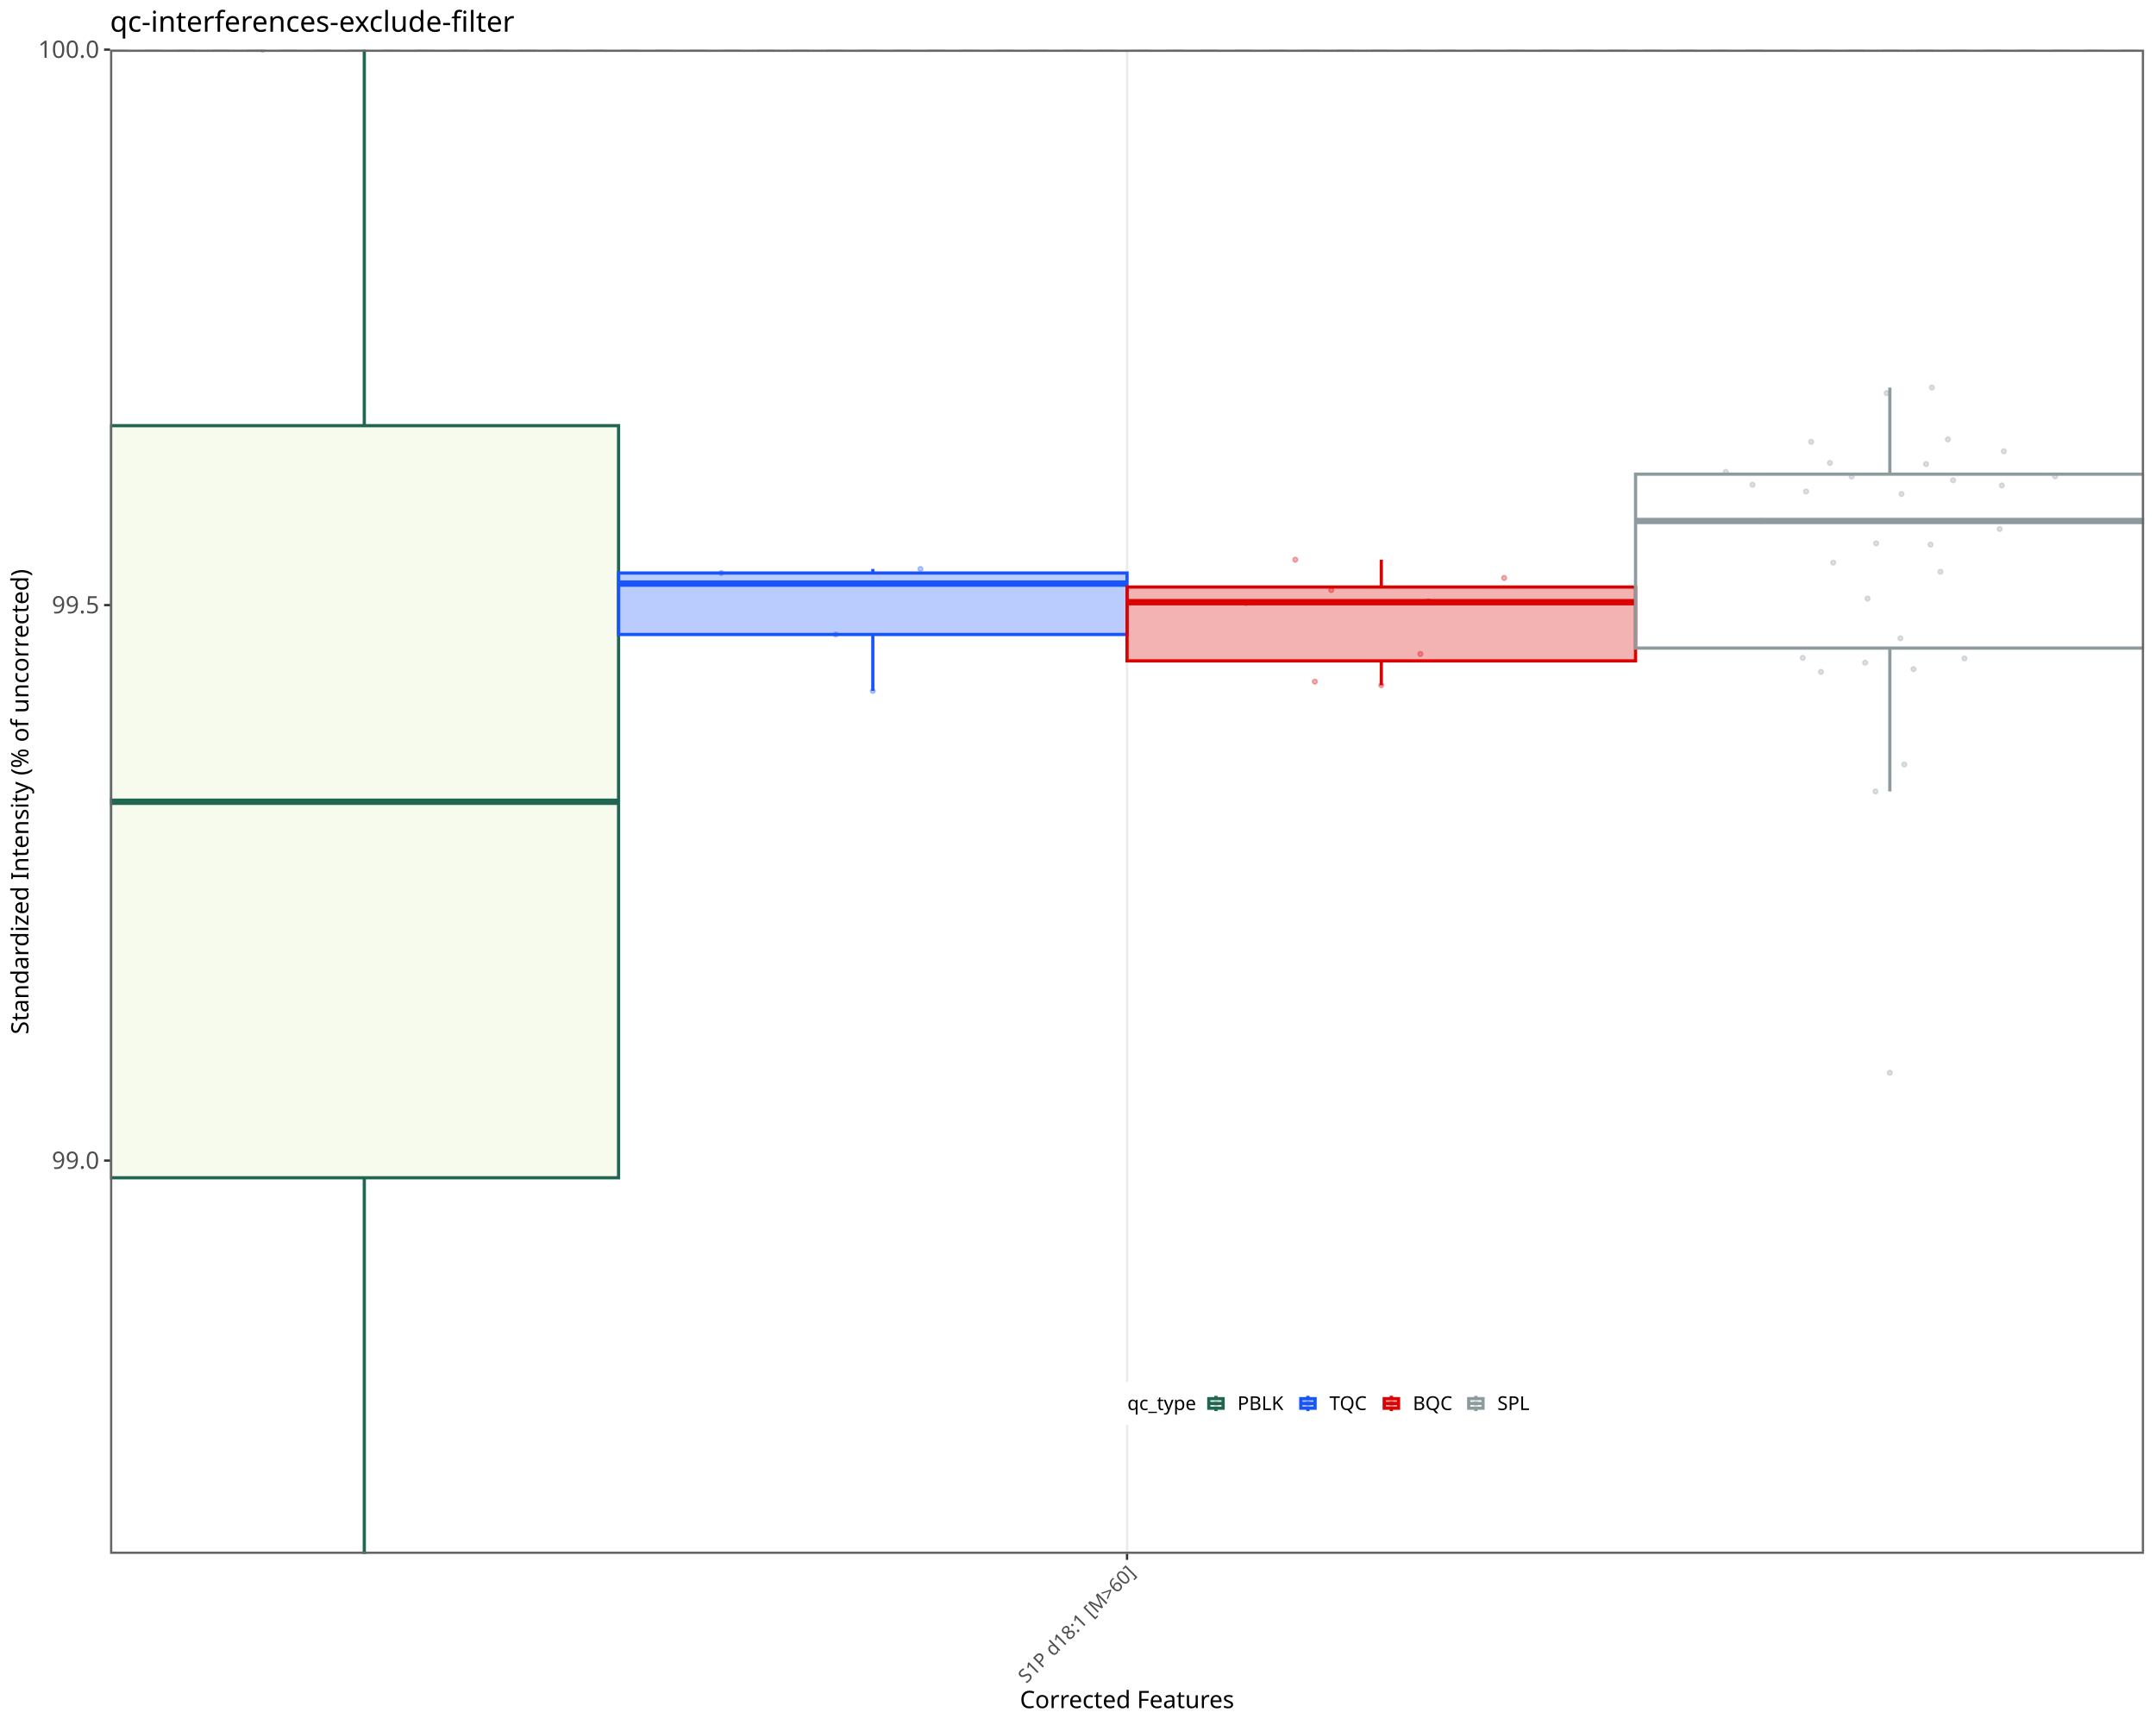
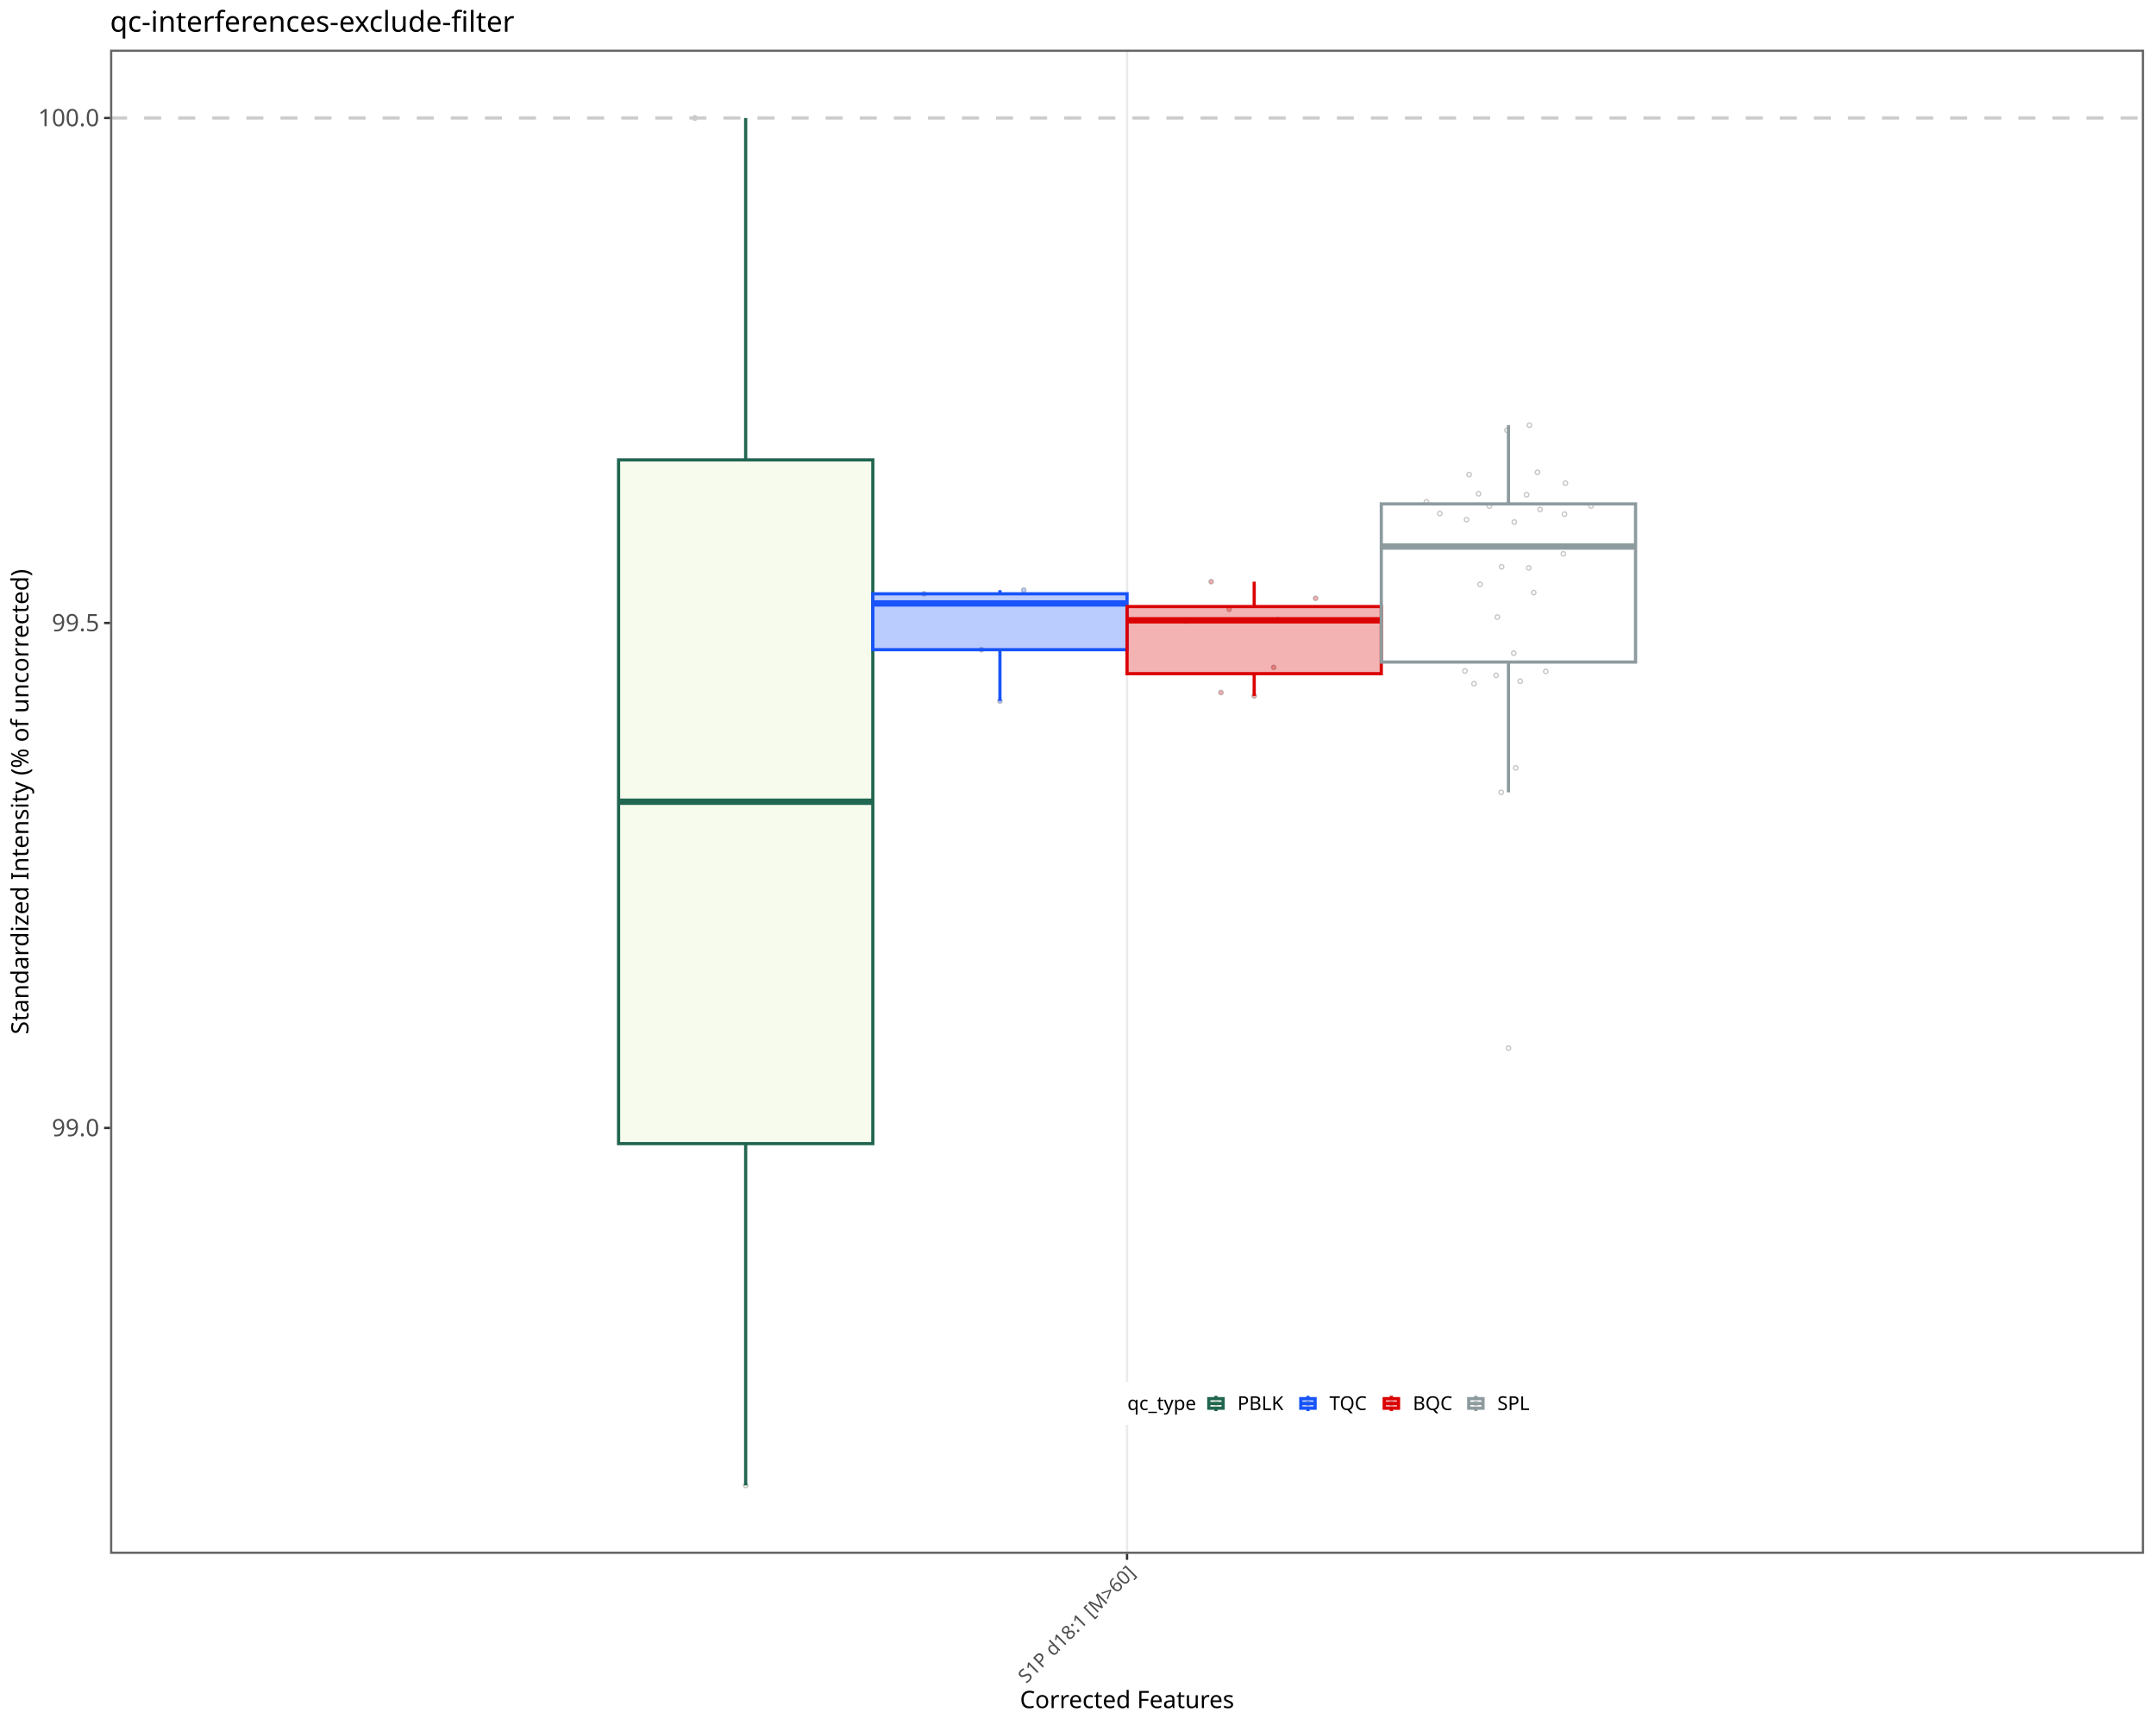
<svg xmlns="http://www.w3.org/2000/svg" class="svglite" data-engine-version="2.0" width="720.00pt" height="576.00pt" viewBox="0 0 720.00 576.00">
  <defs>
    <style type="text/css">
    .svglite line, .svglite polyline, .svglite polygon, .svglite path, .svglite rect, .svglite circle {
      fill: none;
      stroke: #000000;
      stroke-linecap: round;
      stroke-linejoin: round;
      stroke-miterlimit: 10.00;
    }
  </style>
  </defs>
  <rect width="100%" height="100%" style="stroke: none; fill: #FFFFFF;" />
  <defs>
    <clipPath id="cpMC4wMHw3MjAuMDB8MC4wMHw1NzYuMDA=">
      <rect x="0.00" y="0.00" width="720.00" height="576.00" />
    </clipPath>
  </defs>
  <g clip-path="url(#cpMC4wMHw3MjAuMDB8MC4wMHw1NzYuMDA=)">
    <rect x="0.00" y="0.00" width="720.00" height="576.00" style="stroke-width: 0.78; stroke: #FFFFFF; fill: #FFFFFF;" />
  </g>
  <defs>
    <clipPath id="cpMzYuNzV8NzE2LjAxfDE2LjU3fDUxOC44Ng==">
      <rect x="36.75" y="16.57" width="679.26" height="502.29" />
    </clipPath>
  </defs>
  <g clip-path="url(#cpMzYuNzV8NzE2LjAxfDE2LjU3fDUxOC44Ng==)">
    <rect x="36.75" y="16.57" width="679.26" height="502.29" style="stroke-width: 0.78; stroke: none; fill: #FFFFFF;" />
    <polyline points="376.38,518.86 376.38,16.57 " style="stroke-width: 0.78; stroke: #EBEBEB; stroke-linecap: butt;" />
-     <circle cx="121.66" cy="518.86" r="0.79" style="stroke-width: 0.52; stroke: #216651; stroke-opacity: 0.30; fill: #216651; fill-opacity: 0.30;" />
-     <circle cx="87.70" cy="16.57" r="0.79" style="stroke-width: 0.52; stroke: #216651; stroke-opacity: 0.30; fill: #216651; fill-opacity: 0.30;" />
-     <circle cx="279.13" cy="211.86" r="0.79" style="stroke-width: 0.52; stroke: #1854F9; stroke-opacity: 0.30; fill: #1854F9; fill-opacity: 0.30;" />
-     <circle cx="240.87" cy="191.34" r="0.79" style="stroke-width: 0.52; stroke: #1854F9; stroke-opacity: 0.30; fill: #1854F9; fill-opacity: 0.30;" />
-     <circle cx="321.03" cy="194.87" r="0.79" style="stroke-width: 0.52; stroke: #1854F9; stroke-opacity: 0.30; fill: #1854F9; fill-opacity: 0.30;" />
-     <circle cx="307.37" cy="189.99" r="0.79" style="stroke-width: 0.52; stroke: #1854F9; stroke-opacity: 0.30; fill: #1854F9; fill-opacity: 0.30;" />
-     <circle cx="291.48" cy="230.71" r="0.79" style="stroke-width: 0.52; stroke: #1854F9; stroke-opacity: 0.30; fill: #1854F9; fill-opacity: 0.30;" />
-     <circle cx="416.07" cy="201.36" r="0.79" style="stroke-width: 0.52; stroke: #DB0202; stroke-opacity: 0.30; fill: #DB0202; fill-opacity: 0.30;" />
-     <circle cx="444.57" cy="197.03" r="0.79" style="stroke-width: 0.52; stroke: #DB0202; stroke-opacity: 0.30; fill: #DB0202; fill-opacity: 0.30;" />
-     <circle cx="502.31" cy="192.99" r="0.79" style="stroke-width: 0.52; stroke: #DB0202; stroke-opacity: 0.30; fill: #DB0202; fill-opacity: 0.30;" />
-     <circle cx="474.32" cy="218.37" r="0.79" style="stroke-width: 0.52; stroke: #DB0202; stroke-opacity: 0.30; fill: #DB0202; fill-opacity: 0.30;" />
-     <circle cx="432.57" cy="186.89" r="0.79" style="stroke-width: 0.52; stroke: #DB0202; stroke-opacity: 0.30; fill: #DB0202; fill-opacity: 0.30;" />
-     <circle cx="477.00" cy="200.80" r="0.79" style="stroke-width: 0.52; stroke: #DB0202; stroke-opacity: 0.30; fill: #DB0202; fill-opacity: 0.30;" />
-     <circle cx="439.10" cy="227.60" r="0.79" style="stroke-width: 0.52; stroke: #DB0202; stroke-opacity: 0.30; fill: #DB0202; fill-opacity: 0.30;" />
-     <circle cx="461.29" cy="228.84" r="0.79" style="stroke-width: 0.52; stroke: #DB0202; stroke-opacity: 0.30; fill: #DB0202; fill-opacity: 0.30;" />
-     <circle cx="656.03" cy="219.85" r="0.79" style="stroke-width: 0.52; stroke: #8E9B9E; stroke-opacity: 0.30; fill: #8E9B9E; fill-opacity: 0.30;" />
-     <circle cx="668.50" cy="162.09" r="0.79" style="stroke-width: 0.52; stroke: #8E9B9E; stroke-opacity: 0.30; fill: #8E9B9E; fill-opacity: 0.30;" />
-     <circle cx="602.04" cy="219.67" r="0.79" style="stroke-width: 0.52; stroke: #8E9B9E; stroke-opacity: 0.30; fill: #8E9B9E; fill-opacity: 0.30;" />
-     <circle cx="626.33" cy="264.26" r="0.79" style="stroke-width: 0.52; stroke: #8E9B9E; stroke-opacity: 0.30; fill: #8E9B9E; fill-opacity: 0.30;" />
-     <circle cx="645.15" cy="129.40" r="0.79" style="stroke-width: 0.52; stroke: #8E9B9E; stroke-opacity: 0.30; fill: #8E9B9E; fill-opacity: 0.30;" />
-     <circle cx="630.07" cy="131.25" r="0.79" style="stroke-width: 0.52; stroke: #8E9B9E; stroke-opacity: 0.30; fill: #8E9B9E; fill-opacity: 0.30;" />
-     <circle cx="634.66" cy="213.14" r="0.79" style="stroke-width: 0.52; stroke: #8E9B9E; stroke-opacity: 0.30; fill: #8E9B9E; fill-opacity: 0.30;" />
-     <circle cx="612.20" cy="187.86" r="0.79" style="stroke-width: 0.52; stroke: #8E9B9E; stroke-opacity: 0.30; fill: #8E9B9E; fill-opacity: 0.30;" />
-     <circle cx="643.21" cy="154.96" r="0.79" style="stroke-width: 0.52; stroke: #8E9B9E; stroke-opacity: 0.30; fill: #8E9B9E; fill-opacity: 0.30;" />
-     <circle cx="576.33" cy="157.57" r="0.79" style="stroke-width: 0.52; stroke: #8E9B9E; stroke-opacity: 0.30; fill: #8E9B9E; fill-opacity: 0.30;" />
-     <circle cx="631.11" cy="358.19" r="0.79" style="stroke-width: 0.52; stroke: #8E9B9E; stroke-opacity: 0.30; fill: #8E9B9E; fill-opacity: 0.30;" />
-     <circle cx="635.02" cy="164.96" r="0.79" style="stroke-width: 0.52; stroke: #8E9B9E; stroke-opacity: 0.30; fill: #8E9B9E; fill-opacity: 0.30;" />
-     <circle cx="611.12" cy="154.59" r="0.79" style="stroke-width: 0.52; stroke: #8E9B9E; stroke-opacity: 0.30; fill: #8E9B9E; fill-opacity: 0.30;" />
-     <circle cx="623.68" cy="199.88" r="0.79" style="stroke-width: 0.52; stroke: #8E9B9E; stroke-opacity: 0.30; fill: #8E9B9E; fill-opacity: 0.30;" />
-     <circle cx="608.12" cy="224.36" r="0.79" style="stroke-width: 0.52; stroke: #8E9B9E; stroke-opacity: 0.30; fill: #8E9B9E; fill-opacity: 0.30;" />
-     <circle cx="648.01" cy="190.91" r="0.79" style="stroke-width: 0.52; stroke: #8E9B9E; stroke-opacity: 0.30; fill: #8E9B9E; fill-opacity: 0.30;" />
-     <circle cx="639.01" cy="223.44" r="0.79" style="stroke-width: 0.52; stroke: #8E9B9E; stroke-opacity: 0.30; fill: #8E9B9E; fill-opacity: 0.30;" />
-     <circle cx="604.85" cy="147.54" r="0.79" style="stroke-width: 0.52; stroke: #8E9B9E; stroke-opacity: 0.30; fill: #8E9B9E; fill-opacity: 0.30;" />
-     <circle cx="686.29" cy="159.06" r="0.79" style="stroke-width: 0.52; stroke: #8E9B9E; stroke-opacity: 0.30; fill: #8E9B9E; fill-opacity: 0.30;" />
-     <circle cx="588.18" cy="173.97" r="0.79" style="stroke-width: 0.52; stroke: #8E9B9E; stroke-opacity: 0.30; fill: #8E9B9E; fill-opacity: 0.30;" />
-     <circle cx="626.53" cy="181.42" r="0.79" style="stroke-width: 0.52; stroke: #8E9B9E; stroke-opacity: 0.30; fill: #8E9B9E; fill-opacity: 0.30;" />
-     <circle cx="603.14" cy="164.12" r="0.79" style="stroke-width: 0.52; stroke: #8E9B9E; stroke-opacity: 0.30; fill: #8E9B9E; fill-opacity: 0.30;" />
-     <circle cx="667.79" cy="176.65" r="0.79" style="stroke-width: 0.52; stroke: #8E9B9E; stroke-opacity: 0.30; fill: #8E9B9E; fill-opacity: 0.30;" />
-     <circle cx="669.18" cy="150.69" r="0.79" style="stroke-width: 0.52; stroke: #8E9B9E; stroke-opacity: 0.30; fill: #8E9B9E; fill-opacity: 0.30;" />
-     <circle cx="635.94" cy="255.27" r="0.79" style="stroke-width: 0.52; stroke: #8E9B9E; stroke-opacity: 0.30; fill: #8E9B9E; fill-opacity: 0.30;" />
-     <circle cx="652.26" cy="160.37" r="0.79" style="stroke-width: 0.52; stroke: #8E9B9E; stroke-opacity: 0.30; fill: #8E9B9E; fill-opacity: 0.30;" />
-     <circle cx="644.69" cy="181.83" r="0.79" style="stroke-width: 0.52; stroke: #8E9B9E; stroke-opacity: 0.30; fill: #8E9B9E; fill-opacity: 0.30;" />
-     <circle cx="622.86" cy="221.28" r="0.79" style="stroke-width: 0.52; stroke: #8E9B9E; stroke-opacity: 0.30; fill: #8E9B9E; fill-opacity: 0.30;" />
-     <circle cx="618.37" cy="159.13" r="0.79" style="stroke-width: 0.52; stroke: #8E9B9E; stroke-opacity: 0.30; fill: #8E9B9E; fill-opacity: 0.30;" />
-     <circle cx="650.51" cy="146.72" r="0.79" style="stroke-width: 0.52; stroke: #8E9B9E; stroke-opacity: 0.30; fill: #8E9B9E; fill-opacity: 0.30;" />
-     <circle cx="585.26" cy="161.86" r="0.79" style="stroke-width: 0.52; stroke: #8E9B9E; stroke-opacity: 0.30; fill: #8E9B9E; fill-opacity: 0.30;" />
-     <line x1="121.66" y1="142.14" x2="121.66" y2="16.57" style="stroke-width: 1.07; stroke: #216651; stroke-linecap: butt;" />
-     <line x1="121.66" y1="393.28" x2="121.66" y2="518.86" style="stroke-width: 1.07; stroke: #216651; stroke-linecap: butt;" />
-     <polygon points="36.75,142.14 36.75,393.28 206.57,393.28 206.57,142.14 36.75,142.14 " style="stroke-width: 1.07; stroke: #216651; stroke-linecap: butt; stroke-linejoin: miter; fill: #E4F2C4; fill-opacity: 0.30;" />
-     <line x1="36.75" y1="267.71" x2="206.57" y2="267.71" style="stroke-width: 2.13; stroke: #216651; stroke-linecap: butt; stroke-linejoin: miter;" />
-     <line x1="291.48" y1="191.34" x2="291.48" y2="189.99" style="stroke-width: 1.07; stroke: #1854F9; stroke-linecap: butt;" />
-     <line x1="291.48" y1="211.86" x2="291.48" y2="230.71" style="stroke-width: 1.07; stroke: #1854F9; stroke-linecap: butt;" />
-     <polygon points="206.57,191.34 206.57,211.86 376.38,211.86 376.38,191.34 206.57,191.34 " style="stroke-width: 1.07; stroke: #1854F9; stroke-linecap: butt; stroke-linejoin: miter; fill: #1854F9; fill-opacity: 0.30;" />
-     <line x1="206.57" y1="194.87" x2="376.38" y2="194.87" style="stroke-width: 2.13; stroke: #1854F9; stroke-linecap: butt; stroke-linejoin: miter;" />
-     <line x1="461.29" y1="196.02" x2="461.29" y2="186.89" style="stroke-width: 1.07; stroke: #DB0202; stroke-linecap: butt;" />
-     <line x1="461.29" y1="220.68" x2="461.29" y2="228.84" style="stroke-width: 1.07; stroke: #DB0202; stroke-linecap: butt;" />
-     <polygon points="376.38,196.02 376.38,220.68 546.20,220.68 546.20,196.02 376.38,196.02 " style="stroke-width: 1.07; stroke: #DB0202; stroke-linecap: butt; stroke-linejoin: miter; fill: #DB0202; fill-opacity: 0.30;" />
-     <line x1="376.38" y1="201.08" x2="546.20" y2="201.08" style="stroke-width: 2.13; stroke: #DB0202; stroke-linecap: butt; stroke-linejoin: miter;" />
-     <line x1="631.11" y1="158.32" x2="631.11" y2="129.40" style="stroke-width: 1.07; stroke: #8E9B9E; stroke-linecap: butt;" />
-     <line x1="631.11" y1="216.40" x2="631.11" y2="264.26" style="stroke-width: 1.07; stroke: #8E9B9E; stroke-linecap: butt;" />
-     <polygon points="546.20,158.32 546.20,216.40 716.01,216.40 716.01,158.32 546.20,158.32 " style="stroke-width: 1.07; stroke: #8E9B9E; stroke-linecap: butt; stroke-linejoin: miter; fill: none;" />
-     <line x1="546.20" y1="173.97" x2="716.01" y2="173.97" style="stroke-width: 2.13; stroke: #8E9B9E; stroke-linecap: butt; stroke-linejoin: miter;" />
-     <line x1="36.75" y1="16.57" x2="716.01" y2="16.57" style="stroke-width: 1.07; stroke: #CCCCCC; stroke-dasharray: 5.69,5.69; stroke-linecap: butt;" />
+     <circle cx="249.02" cy="496.02" r="0.75" style="stroke-width: 0.43; stroke: #404040; stroke-opacity: 0.30; fill: #E4F2C4; fill-opacity: 0.30;" />
+     <circle cx="232.04" cy="39.40" r="0.75" style="stroke-width: 0.43; stroke: #404040; stroke-opacity: 0.30; fill: #E4F2C4; fill-opacity: 0.30;" />
+     <circle cx="327.76" cy="216.94" r="0.75" style="stroke-width: 0.43; stroke: #404040; stroke-opacity: 0.30; fill: #1854F9; fill-opacity: 0.30;" />
+     <circle cx="308.63" cy="198.28" r="0.75" style="stroke-width: 0.43; stroke: #404040; stroke-opacity: 0.30; fill: #1854F9; fill-opacity: 0.30;" />
+     <circle cx="348.70" cy="201.49" r="0.75" style="stroke-width: 0.43; stroke: #404040; stroke-opacity: 0.30; fill: #1854F9; fill-opacity: 0.30;" />
+     <circle cx="341.88" cy="197.06" r="0.75" style="stroke-width: 0.43; stroke: #404040; stroke-opacity: 0.30; fill: #1854F9; fill-opacity: 0.30;" />
+     <circle cx="333.93" cy="234.07" r="0.75" style="stroke-width: 0.43; stroke: #404040; stroke-opacity: 0.30; fill: #1854F9; fill-opacity: 0.30;" />
+     <circle cx="396.22" cy="207.39" r="0.75" style="stroke-width: 0.43; stroke: #404040; stroke-opacity: 0.30; fill: #DB0202; fill-opacity: 0.30;" />
+     <circle cx="410.48" cy="203.45" r="0.75" style="stroke-width: 0.43; stroke: #404040; stroke-opacity: 0.30; fill: #DB0202; fill-opacity: 0.30;" />
+     <circle cx="439.35" cy="199.78" r="0.75" style="stroke-width: 0.43; stroke: #404040; stroke-opacity: 0.30; fill: #DB0202; fill-opacity: 0.30;" />
+     <circle cx="425.35" cy="222.85" r="0.75" style="stroke-width: 0.43; stroke: #404040; stroke-opacity: 0.30; fill: #DB0202; fill-opacity: 0.30;" />
+     <circle cx="404.48" cy="194.23" r="0.75" style="stroke-width: 0.43; stroke: #404040; stroke-opacity: 0.30; fill: #DB0202; fill-opacity: 0.30;" />
+     <circle cx="426.69" cy="206.88" r="0.75" style="stroke-width: 0.43; stroke: #404040; stroke-opacity: 0.30; fill: #DB0202; fill-opacity: 0.30;" />
+     <circle cx="407.74" cy="231.25" r="0.75" style="stroke-width: 0.43; stroke: #404040; stroke-opacity: 0.30; fill: #DB0202; fill-opacity: 0.30;" />
+     <circle cx="418.84" cy="232.38" r="0.75" style="stroke-width: 0.43; stroke: #404040; stroke-opacity: 0.30; fill: #DB0202; fill-opacity: 0.30;" />
+     <circle cx="516.20" cy="224.20" r="0.75" style="stroke-width: 0.43; stroke: #404040; stroke-opacity: 0.30;" />
+     <circle cx="522.44" cy="171.69" r="0.75" style="stroke-width: 0.43; stroke: #404040; stroke-opacity: 0.30;" />
+     <circle cx="489.21" cy="224.04" r="0.75" style="stroke-width: 0.43; stroke: #404040; stroke-opacity: 0.30;" />
+     <circle cx="501.35" cy="264.57" r="0.75" style="stroke-width: 0.43; stroke: #404040; stroke-opacity: 0.30;" />
+     <circle cx="510.76" cy="141.98" r="0.75" style="stroke-width: 0.43; stroke: #404040; stroke-opacity: 0.30;" />
+     <circle cx="503.23" cy="143.66" r="0.75" style="stroke-width: 0.43; stroke: #404040; stroke-opacity: 0.30;" />
+     <circle cx="505.52" cy="218.10" r="0.75" style="stroke-width: 0.43; stroke: #404040; stroke-opacity: 0.30;" />
+     <circle cx="494.29" cy="195.12" r="0.75" style="stroke-width: 0.43; stroke: #404040; stroke-opacity: 0.30;" />
+     <circle cx="509.80" cy="165.21" r="0.75" style="stroke-width: 0.43; stroke: #404040; stroke-opacity: 0.30;" />
+     <circle cx="476.36" cy="167.58" r="0.75" style="stroke-width: 0.43; stroke: #404040; stroke-opacity: 0.30;" />
+     <circle cx="503.75" cy="349.97" r="0.75" style="stroke-width: 0.43; stroke: #404040; stroke-opacity: 0.30;" />
+     <circle cx="505.70" cy="174.30" r="0.75" style="stroke-width: 0.43; stroke: #404040; stroke-opacity: 0.30;" />
+     <circle cx="493.75" cy="164.87" r="0.75" style="stroke-width: 0.43; stroke: #404040; stroke-opacity: 0.30;" />
+     <circle cx="500.03" cy="206.05" r="0.75" style="stroke-width: 0.43; stroke: #404040; stroke-opacity: 0.30;" />
+     <circle cx="492.25" cy="228.30" r="0.75" style="stroke-width: 0.43; stroke: #404040; stroke-opacity: 0.30;" />
+     <circle cx="512.19" cy="197.89" r="0.75" style="stroke-width: 0.43; stroke: #404040; stroke-opacity: 0.30;" />
+     <circle cx="507.69" cy="227.47" r="0.75" style="stroke-width: 0.43; stroke: #404040; stroke-opacity: 0.30;" />
+     <circle cx="490.62" cy="158.46" r="0.75" style="stroke-width: 0.43; stroke: #404040; stroke-opacity: 0.30;" />
+     <circle cx="531.34" cy="168.94" r="0.75" style="stroke-width: 0.43; stroke: #404040; stroke-opacity: 0.30;" />
+     <circle cx="482.28" cy="182.49" r="0.75" style="stroke-width: 0.43; stroke: #404040; stroke-opacity: 0.30;" />
+     <circle cx="501.46" cy="189.26" r="0.75" style="stroke-width: 0.43; stroke: #404040; stroke-opacity: 0.30;" />
+     <circle cx="489.76" cy="173.53" r="0.75" style="stroke-width: 0.43; stroke: #404040; stroke-opacity: 0.30;" />
+     <circle cx="522.09" cy="184.93" r="0.75" style="stroke-width: 0.43; stroke: #404040; stroke-opacity: 0.30;" />
+     <circle cx="522.78" cy="161.33" r="0.75" style="stroke-width: 0.43; stroke: #404040; stroke-opacity: 0.30;" />
+     <circle cx="506.16" cy="256.40" r="0.75" style="stroke-width: 0.43; stroke: #404040; stroke-opacity: 0.30;" />
+     <circle cx="514.32" cy="170.13" r="0.75" style="stroke-width: 0.43; stroke: #404040; stroke-opacity: 0.30;" />
+     <circle cx="510.54" cy="189.63" r="0.75" style="stroke-width: 0.43; stroke: #404040; stroke-opacity: 0.30;" />
+     <circle cx="499.62" cy="225.50" r="0.75" style="stroke-width: 0.43; stroke: #404040; stroke-opacity: 0.30;" />
+     <circle cx="497.38" cy="169.00" r="0.75" style="stroke-width: 0.43; stroke: #404040; stroke-opacity: 0.30;" />
+     <circle cx="513.45" cy="157.72" r="0.75" style="stroke-width: 0.43; stroke: #404040; stroke-opacity: 0.30;" />
+     <circle cx="480.82" cy="171.48" r="0.75" style="stroke-width: 0.43; stroke: #404040; stroke-opacity: 0.30;" />
+     <line x1="249.02" y1="153.56" x2="249.02" y2="39.40" style="stroke-width: 1.07; stroke: #216651; stroke-linecap: butt;" />
+     <line x1="249.02" y1="381.87" x2="249.02" y2="496.02" style="stroke-width: 1.07; stroke: #216651; stroke-linecap: butt;" />
+     <polygon points="206.57,153.56 206.57,381.87 291.48,381.87 291.48,153.56 206.57,153.56 " style="stroke-width: 1.07; stroke: #216651; stroke-linecap: butt; stroke-linejoin: miter; fill: #E4F2C4; fill-opacity: 0.30;" />
+     <line x1="206.57" y1="267.71" x2="291.48" y2="267.71" style="stroke-width: 2.13; stroke: #216651; stroke-linecap: butt; stroke-linejoin: miter;" />
+     <line x1="333.93" y1="198.28" x2="333.93" y2="197.06" style="stroke-width: 1.07; stroke: #1854F9; stroke-linecap: butt;" />
+     <line x1="333.93" y1="216.94" x2="333.93" y2="234.07" style="stroke-width: 1.07; stroke: #1854F9; stroke-linecap: butt;" />
+     <polygon points="291.48,198.28 291.48,216.94 376.38,216.94 376.38,198.28 291.48,198.28 " style="stroke-width: 1.07; stroke: #1854F9; stroke-linecap: butt; stroke-linejoin: miter; fill: #1854F9; fill-opacity: 0.30;" />
+     <line x1="291.48" y1="201.49" x2="376.38" y2="201.49" style="stroke-width: 2.13; stroke: #1854F9; stroke-linecap: butt; stroke-linejoin: miter;" />
+     <line x1="418.84" y1="202.54" x2="418.84" y2="194.23" style="stroke-width: 1.07; stroke: #DB0202; stroke-linecap: butt;" />
+     <line x1="418.84" y1="224.95" x2="418.84" y2="232.38" style="stroke-width: 1.07; stroke: #DB0202; stroke-linecap: butt;" />
+     <polygon points="376.38,202.54 376.38,224.95 461.29,224.95 461.29,202.54 376.38,202.54 " style="stroke-width: 1.07; stroke: #DB0202; stroke-linecap: butt; stroke-linejoin: miter; fill: #DB0202; fill-opacity: 0.30;" />
+     <line x1="376.38" y1="207.13" x2="461.29" y2="207.13" style="stroke-width: 2.13; stroke: #DB0202; stroke-linecap: butt; stroke-linejoin: miter;" />
+     <line x1="503.75" y1="168.26" x2="503.75" y2="141.98" style="stroke-width: 1.07; stroke: #8E9B9E; stroke-linecap: butt;" />
+     <line x1="503.75" y1="221.07" x2="503.75" y2="264.57" style="stroke-width: 1.07; stroke: #8E9B9E; stroke-linecap: butt;" />
+     <polygon points="461.29,168.26 461.29,221.07 546.20,221.07 546.20,168.26 461.29,168.26 " style="stroke-width: 1.07; stroke: #8E9B9E; stroke-linecap: butt; stroke-linejoin: miter; fill: none;" />
+     <line x1="461.29" y1="182.49" x2="546.20" y2="182.49" style="stroke-width: 2.13; stroke: #8E9B9E; stroke-linecap: butt; stroke-linejoin: miter;" />
+     <line x1="36.75" y1="39.40" x2="716.01" y2="39.40" style="stroke-width: 1.07; stroke: #CCCCCC; stroke-dasharray: 5.69,5.69; stroke-linecap: butt;" />
    <rect x="36.75" y="16.57" width="679.26" height="502.29" style="stroke-width: 1.49; stroke: #666666;" />
  </g>
  <g clip-path="url(#cpMC4wMHw3MjAuMDB8MC4wMHw1NzYuMDA=)">
-     <text x="33.16" y="390.28" text-anchor="end" style="font-size: 8.00px; fill: #4D4D4D; font-family: sans;" textLength="15.57px" lengthAdjust="spacingAndGlyphs">99.0</text>
-     <text x="33.16" y="204.80" text-anchor="end" style="font-size: 8.00px; fill: #4D4D4D; font-family: sans;" textLength="15.57px" lengthAdjust="spacingAndGlyphs">99.5</text>
-     <text x="33.16" y="19.32" text-anchor="end" style="font-size: 8.00px; fill: #4D4D4D; font-family: sans;" textLength="20.02px" lengthAdjust="spacingAndGlyphs">100.0</text>
-     <polyline points="34.76,387.53 36.75,387.53 " style="stroke-width: 0.78; stroke: #333333; stroke-linecap: butt;" />
-     <polyline points="34.76,202.05 36.75,202.05 " style="stroke-width: 0.78; stroke: #333333; stroke-linecap: butt;" />
-     <polyline points="34.76,16.57 36.75,16.57 " style="stroke-width: 0.78; stroke: #333333; stroke-linecap: butt;" />
+     <text x="33.16" y="379.39" text-anchor="end" style="font-size: 8.00px; fill: #4D4D4D; font-family: sans;" textLength="15.57px" lengthAdjust="spacingAndGlyphs">99.0</text>
+     <text x="33.16" y="210.77" text-anchor="end" style="font-size: 8.00px; fill: #4D4D4D; font-family: sans;" textLength="15.57px" lengthAdjust="spacingAndGlyphs">99.5</text>
+     <text x="33.16" y="42.15" text-anchor="end" style="font-size: 8.00px; fill: #4D4D4D; font-family: sans;" textLength="20.02px" lengthAdjust="spacingAndGlyphs">100.0</text>
+     <polyline points="34.76,376.64 36.75,376.64 " style="stroke-width: 0.78; stroke: #333333; stroke-linecap: butt;" />
+     <polyline points="34.76,208.02 36.75,208.02 " style="stroke-width: 0.78; stroke: #333333; stroke-linecap: butt;" />
+     <polyline points="34.76,39.40 36.75,39.40 " style="stroke-width: 0.78; stroke: #333333; stroke-linecap: butt;" />
    <polyline points="376.38,520.85 376.38,518.86 " style="stroke-width: 0.78; stroke: #333333; stroke-linecap: butt;" />
    <text transform="translate(379.50,525.56) rotate(-45)" text-anchor="end" style="font-size: 6.40px; fill: #4D4D4D; font-family: sans;" textLength="51.42px" lengthAdjust="spacingAndGlyphs">S1P d18:1 [M&gt;60]</text>
    <text x="376.38" y="570.35" text-anchor="middle" style="font-size: 8.00px; font-family: sans;" textLength="68.93px" lengthAdjust="spacingAndGlyphs">Corrected Features</text>
    <text transform="translate(9.49,267.71) rotate(-90)" text-anchor="middle" style="font-size: 8.00px; font-family: sans;" textLength="147.21px" lengthAdjust="spacingAndGlyphs">Standardized Intensity (% of uncorrected)</text>
    <rect x="372.49" y="461.45" width="143.63" height="14.35" style="stroke-width: 0.78; stroke: none; fill: #FFFFFF;" />
    <text x="376.48" y="470.83" style="font-size: 6.40px; font-family: sans;" textLength="22.42px" lengthAdjust="spacingAndGlyphs">qc_type</text>
    <rect x="402.88" y="465.44" width="6.38" height="6.38" style="stroke-width: 0.78; stroke: none; fill: #FFFFFF;" />
-     <circle cx="406.07" cy="468.63" r="0.79" style="stroke-width: 0.52; stroke: #216651; stroke-opacity: 0.30; fill: #216651; fill-opacity: 0.30;" />
+     <circle cx="406.07" cy="468.63" r="0.75" style="stroke-width: 0.43; stroke: #404040; stroke-opacity: 0.30; fill: #E4F2C4; fill-opacity: 0.30;" />
    <polyline points="406.07,471.18 406.07,470.22 " style="stroke-width: 1.07; stroke: #216651; stroke-linecap: butt; stroke-linejoin: miter;" />
    <polyline points="406.07,467.03 406.07,466.08 " style="stroke-width: 1.07; stroke: #216651; stroke-linecap: butt; stroke-linejoin: miter;" />
    <rect x="403.68" y="467.03" width="4.78" height="3.19" style="stroke-width: 1.07; stroke: #216651; stroke-linecap: butt; stroke-linejoin: miter; fill: #E4F2C4; fill-opacity: 0.30;" />
    <polyline points="403.68,468.63 408.46,468.63 " style="stroke-width: 1.07; stroke: #216651; stroke-linecap: butt; stroke-linejoin: miter;" />
    <polyline points="406.07,471.18 406.07,471.18 " style="stroke-width: 1.07; stroke: #216651; stroke-linecap: butt; stroke-linejoin: miter;" />
    <polyline points="406.07,466.08 406.07,466.08 " style="stroke-width: 1.07; stroke: #216651; stroke-linecap: butt; stroke-linejoin: miter;" />
    <rect x="433.60" y="465.44" width="6.38" height="6.38" style="stroke-width: 0.78; stroke: none; fill: #FFFFFF;" />
-     <circle cx="436.79" cy="468.63" r="0.79" style="stroke-width: 0.52; stroke: #1854F9; stroke-opacity: 0.30; fill: #1854F9; fill-opacity: 0.30;" />
+     <circle cx="436.79" cy="468.63" r="0.75" style="stroke-width: 0.43; stroke: #404040; stroke-opacity: 0.30; fill: #1854F9; fill-opacity: 0.30;" />
    <polyline points="436.79,471.18 436.79,470.22 " style="stroke-width: 1.07; stroke: #1854F9; stroke-linecap: butt; stroke-linejoin: miter;" />
    <polyline points="436.79,467.03 436.79,466.08 " style="stroke-width: 1.07; stroke: #1854F9; stroke-linecap: butt; stroke-linejoin: miter;" />
    <rect x="434.40" y="467.03" width="4.78" height="3.19" style="stroke-width: 1.07; stroke: #1854F9; stroke-linecap: butt; stroke-linejoin: miter; fill: #1854F9; fill-opacity: 0.30;" />
    <polyline points="434.40,468.63 439.18,468.63 " style="stroke-width: 1.07; stroke: #1854F9; stroke-linecap: butt; stroke-linejoin: miter;" />
    <polyline points="436.79,471.18 436.79,471.18 " style="stroke-width: 1.07; stroke: #1854F9; stroke-linecap: butt; stroke-linejoin: miter;" />
    <polyline points="436.79,466.08 436.79,466.08 " style="stroke-width: 1.07; stroke: #1854F9; stroke-linecap: butt; stroke-linejoin: miter;" />
    <rect x="461.46" y="465.44" width="6.38" height="6.38" style="stroke-width: 0.78; stroke: none; fill: #FFFFFF;" />
-     <circle cx="464.65" cy="468.63" r="0.79" style="stroke-width: 0.52; stroke: #DB0202; stroke-opacity: 0.30; fill: #DB0202; fill-opacity: 0.30;" />
+     <circle cx="464.65" cy="468.63" r="0.75" style="stroke-width: 0.43; stroke: #404040; stroke-opacity: 0.30; fill: #DB0202; fill-opacity: 0.30;" />
    <polyline points="464.65,471.18 464.65,470.22 " style="stroke-width: 1.07; stroke: #DB0202; stroke-linecap: butt; stroke-linejoin: miter;" />
    <polyline points="464.65,467.03 464.65,466.08 " style="stroke-width: 1.07; stroke: #DB0202; stroke-linecap: butt; stroke-linejoin: miter;" />
    <rect x="462.26" y="467.03" width="4.78" height="3.19" style="stroke-width: 1.07; stroke: #DB0202; stroke-linecap: butt; stroke-linejoin: miter; fill: #DB0202; fill-opacity: 0.30;" />
    <polyline points="462.26,468.63 467.04,468.63 " style="stroke-width: 1.07; stroke: #DB0202; stroke-linecap: butt; stroke-linejoin: miter;" />
    <polyline points="464.65,471.18 464.65,471.18 " style="stroke-width: 1.07; stroke: #DB0202; stroke-linecap: butt; stroke-linejoin: miter;" />
    <polyline points="464.65,466.08 464.65,466.08 " style="stroke-width: 1.07; stroke: #DB0202; stroke-linecap: butt; stroke-linejoin: miter;" />
    <rect x="489.68" y="465.44" width="6.38" height="6.38" style="stroke-width: 0.78; stroke: none; fill: #FFFFFF;" />
-     <circle cx="492.87" cy="468.63" r="0.79" style="stroke-width: 0.52; stroke: #8E9B9E; stroke-opacity: 0.30; fill: #8E9B9E; fill-opacity: 0.30;" />
+     <circle cx="492.87" cy="468.63" r="0.75" style="stroke-width: 0.43; stroke: #404040; stroke-opacity: 0.30;" />
    <polyline points="492.87,471.18 492.87,470.22 " style="stroke-width: 1.07; stroke: #8E9B9E; stroke-linecap: butt; stroke-linejoin: miter;" />
    <polyline points="492.87,467.03 492.87,466.08 " style="stroke-width: 1.07; stroke: #8E9B9E; stroke-linecap: butt; stroke-linejoin: miter;" />
    <rect x="490.48" y="467.03" width="4.78" height="3.19" style="stroke-width: 1.07; stroke: #8E9B9E; stroke-linecap: butt; stroke-linejoin: miter;" />
    <polyline points="490.48,468.63 495.26,468.63 " style="stroke-width: 1.07; stroke: #8E9B9E; stroke-linecap: butt; stroke-linejoin: miter;" />
    <polyline points="492.87,471.18 492.87,471.18 " style="stroke-width: 1.07; stroke: #8E9B9E; stroke-linecap: butt; stroke-linejoin: miter;" />
    <polyline points="492.87,466.08 492.87,466.08 " style="stroke-width: 1.07; stroke: #8E9B9E; stroke-linecap: butt; stroke-linejoin: miter;" />
    <text x="413.25" y="470.83" style="font-size: 6.40px; font-family: sans;" textLength="16.37px" lengthAdjust="spacingAndGlyphs">PBLK</text>
    <text x="443.96" y="470.83" style="font-size: 6.40px; font-family: sans;" textLength="13.51px" lengthAdjust="spacingAndGlyphs">TQC</text>
    <text x="471.82" y="470.83" style="font-size: 6.40px; font-family: sans;" textLength="13.87px" lengthAdjust="spacingAndGlyphs">BQC</text>
    <text x="500.04" y="470.83" style="font-size: 6.40px; font-family: sans;" textLength="12.10px" lengthAdjust="spacingAndGlyphs">SPL</text>
    <text x="36.75" y="10.59" style="font-size: 9.60px; font-family: sans;" textLength="126.47px" lengthAdjust="spacingAndGlyphs">qc-interferences-exclude-filter</text>
  </g>
</svg>
